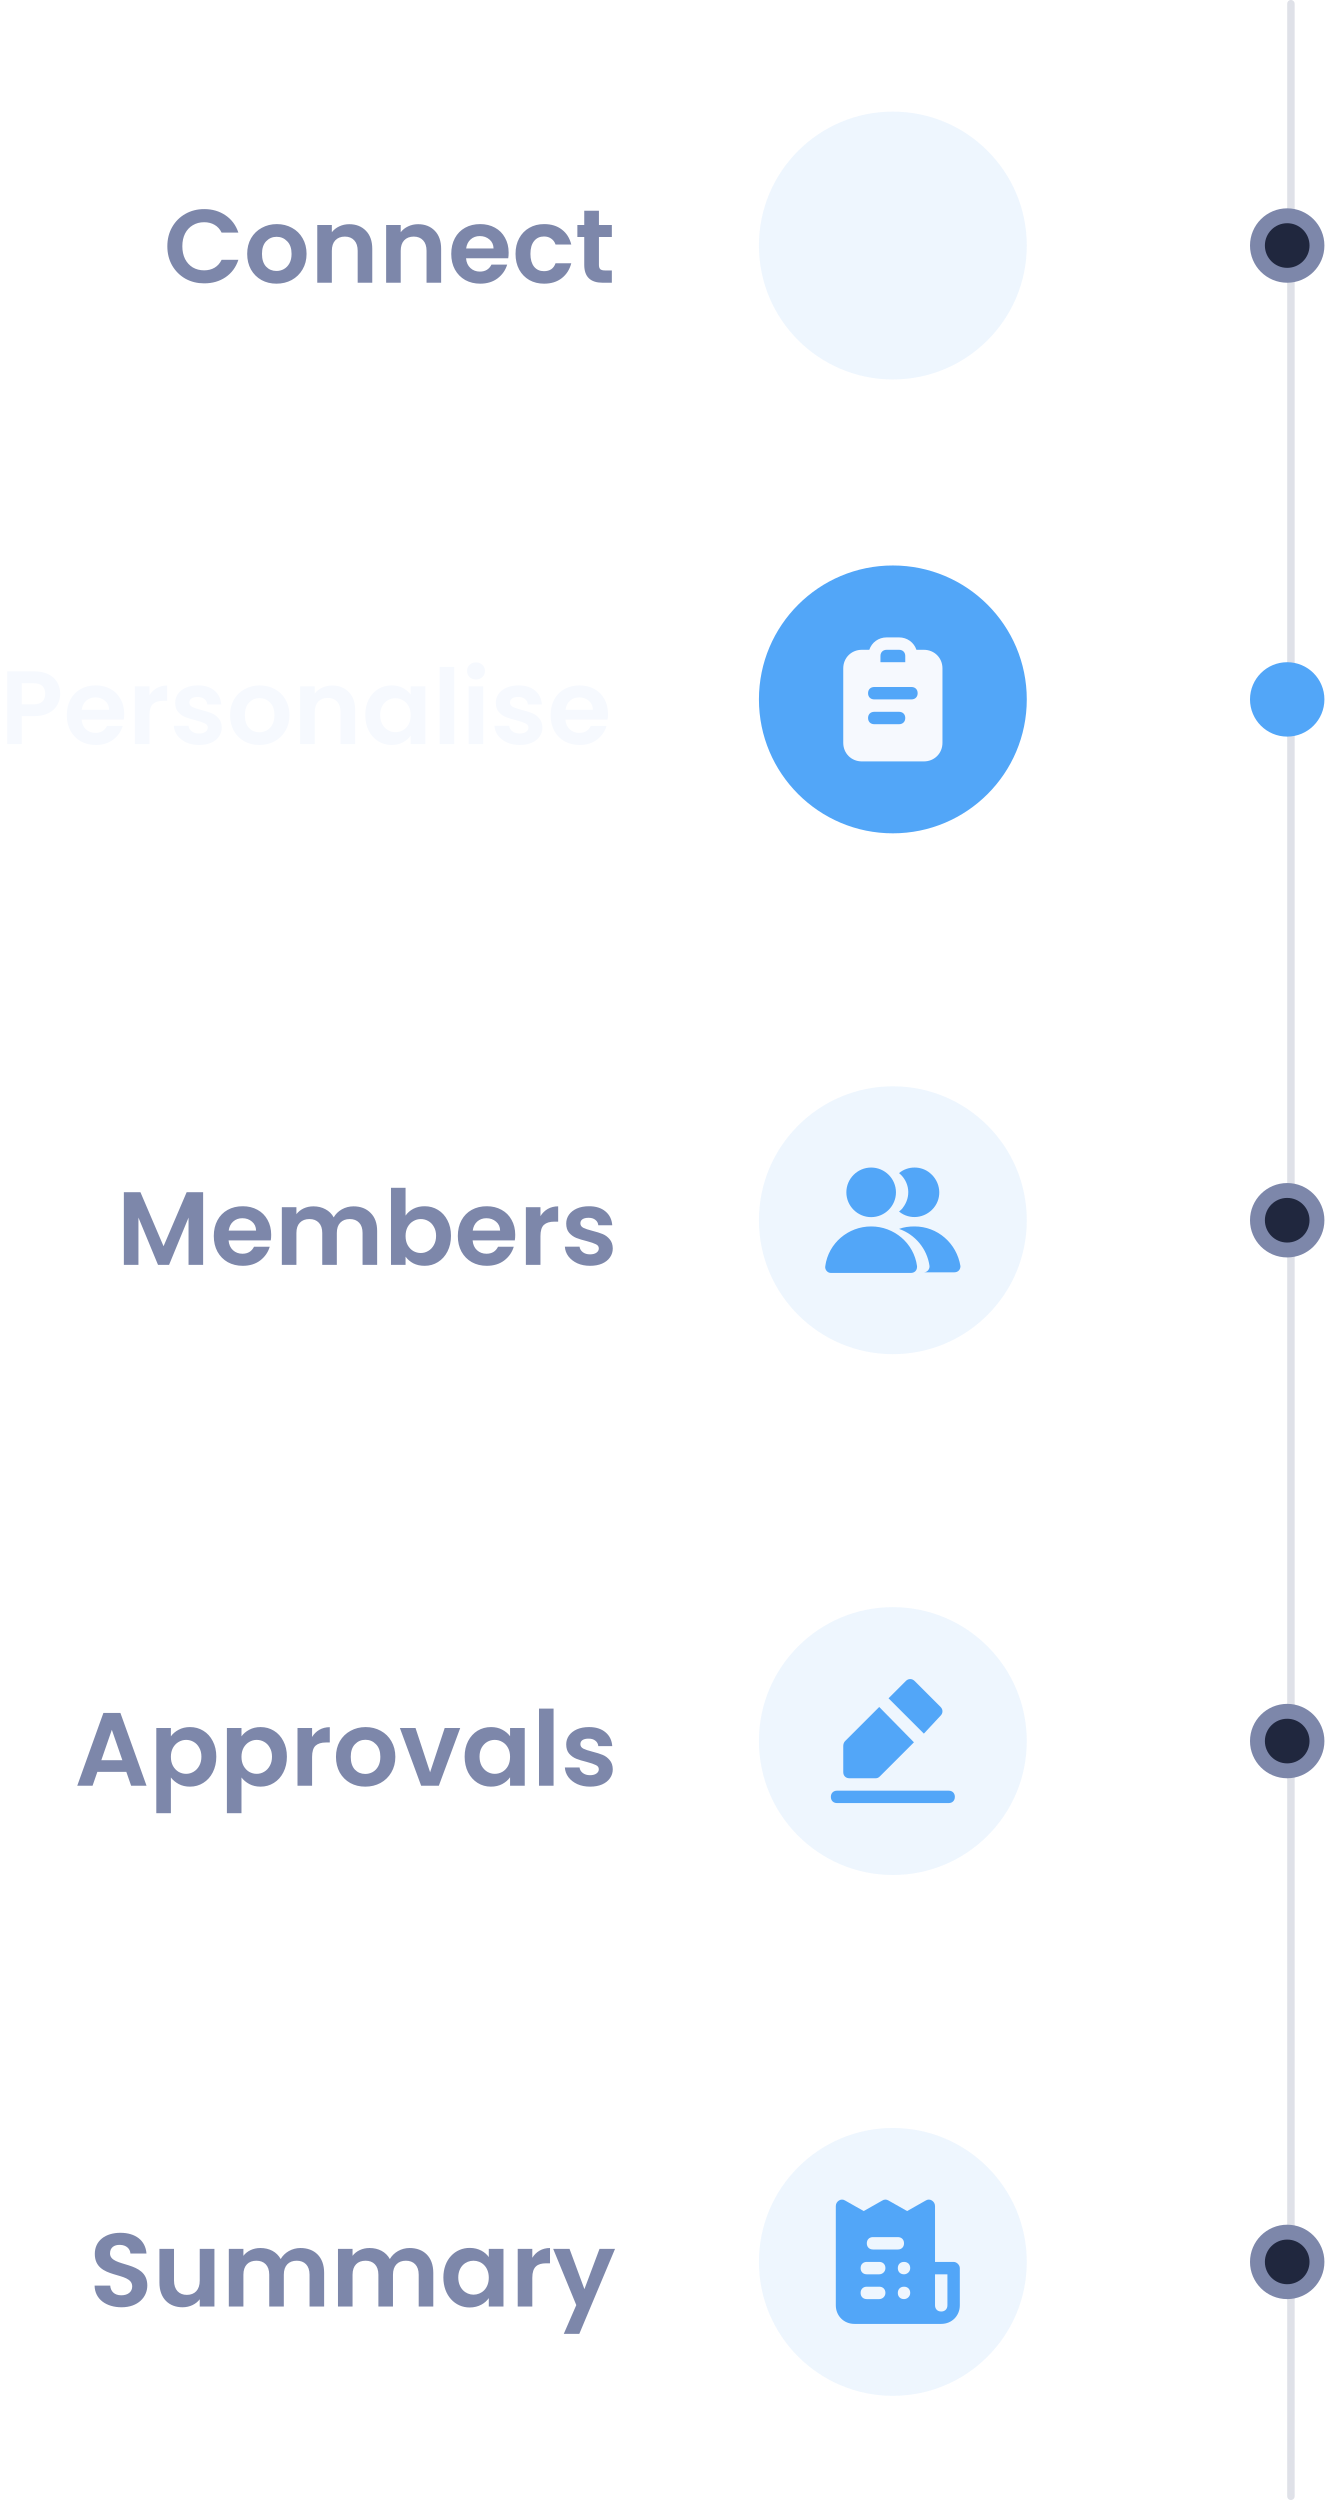
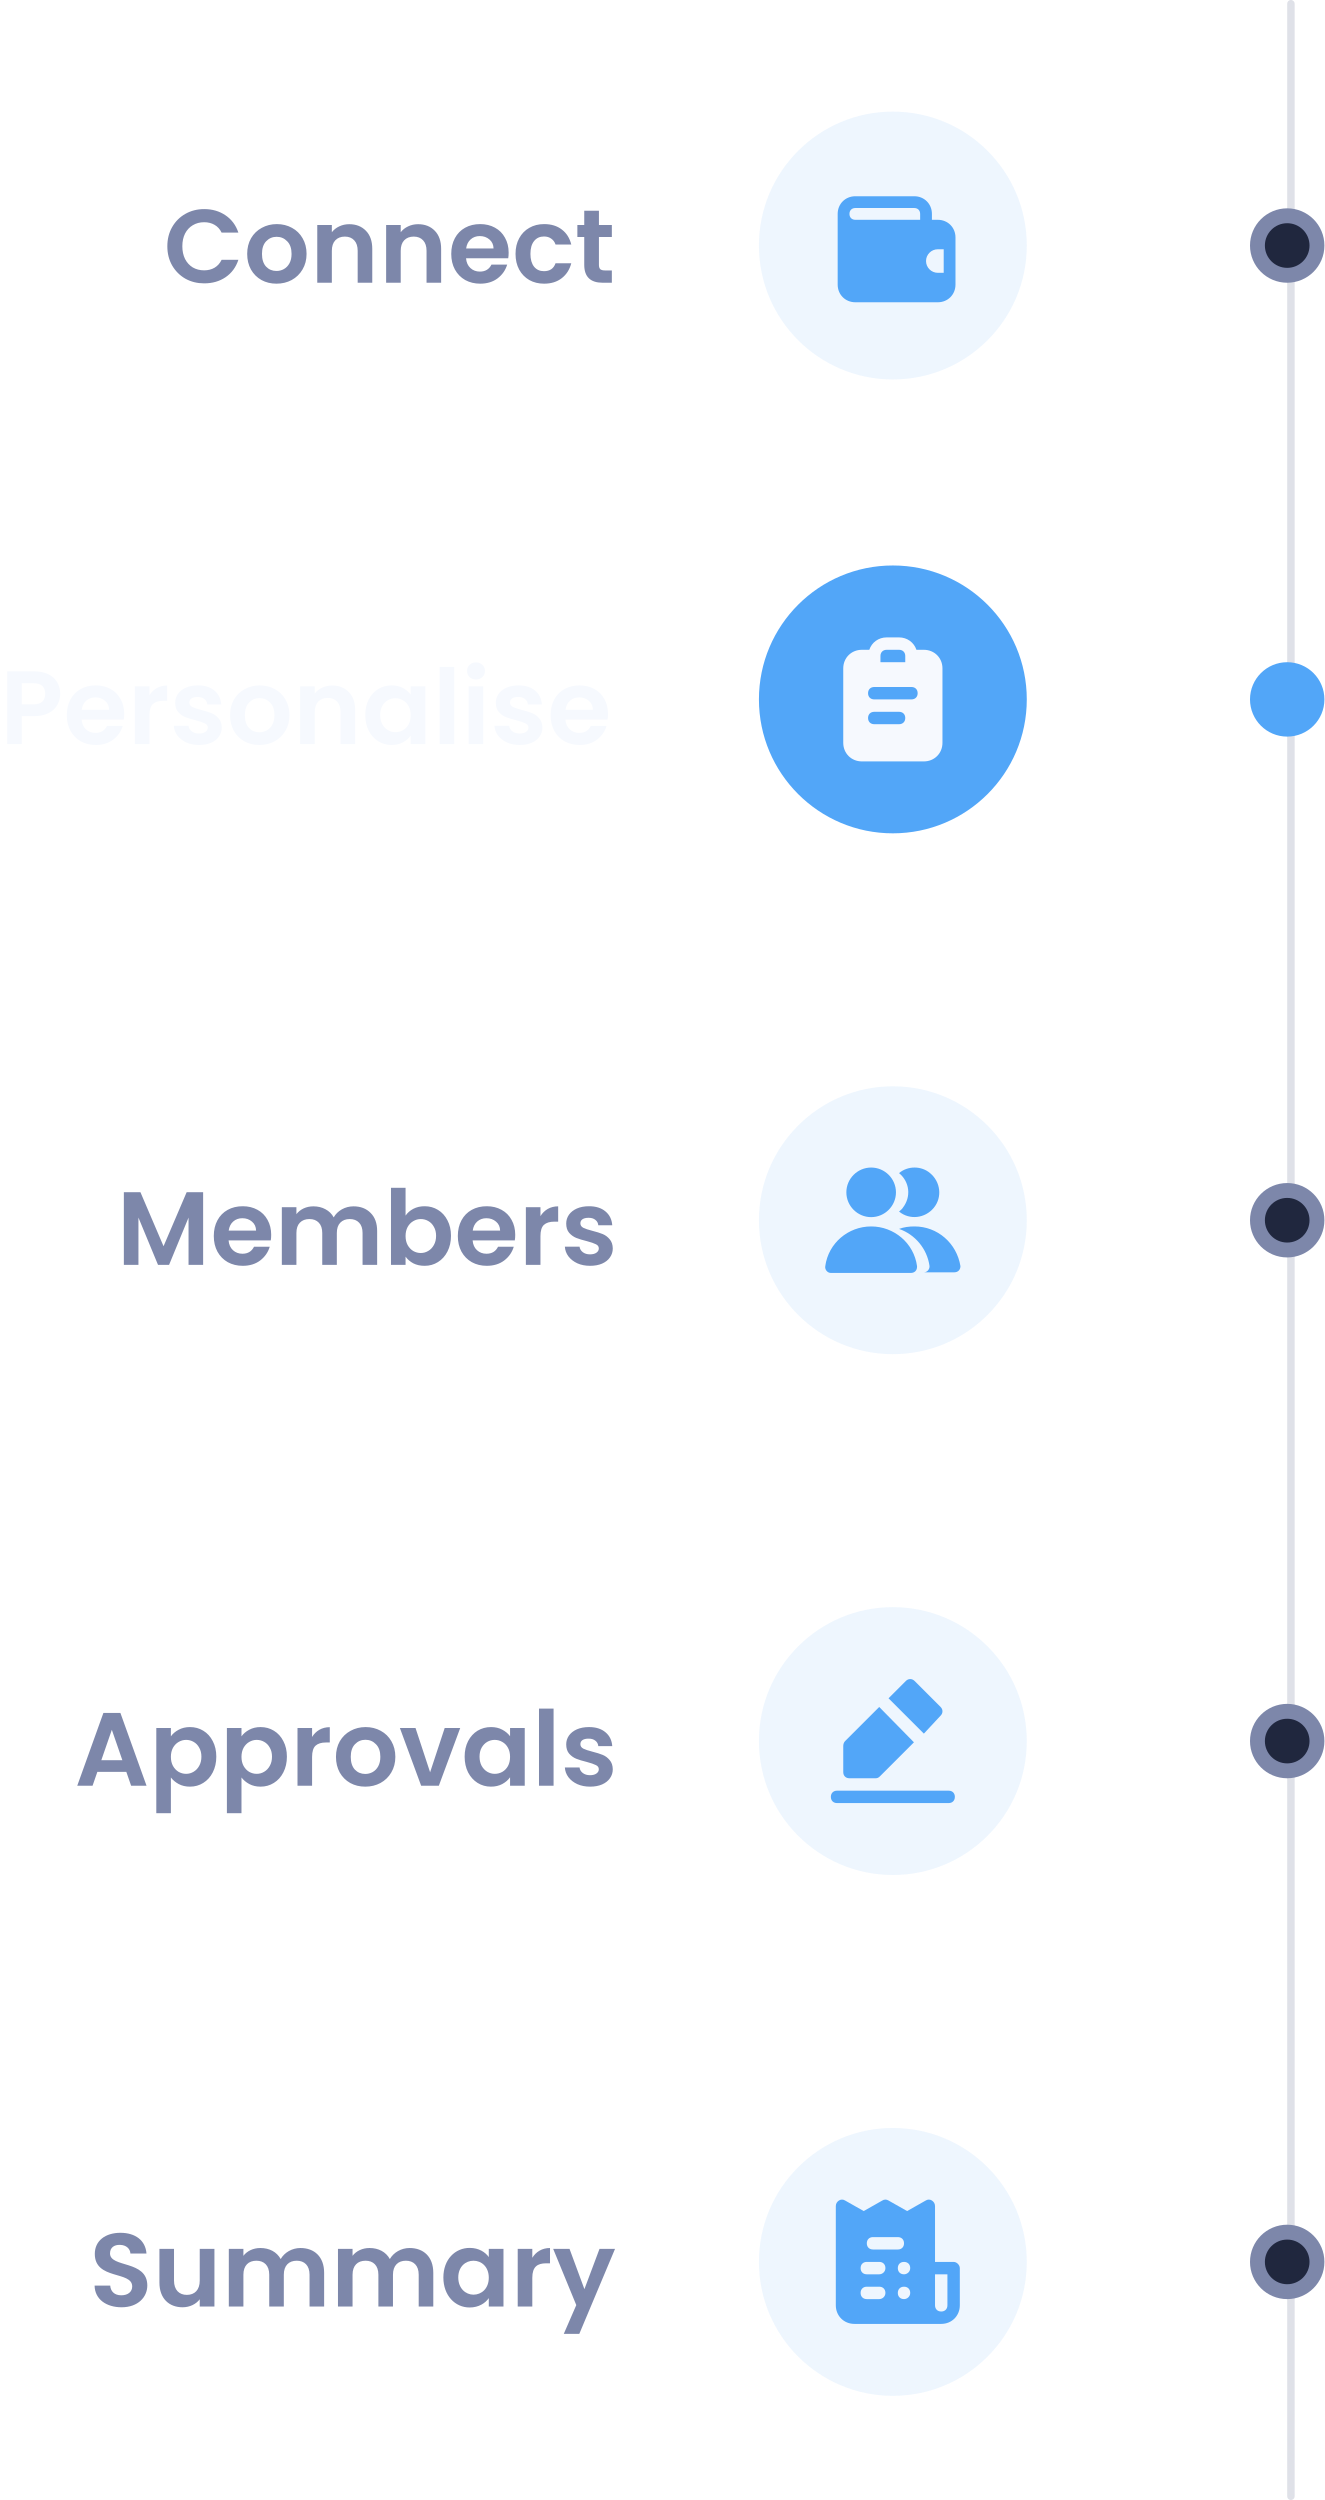
<svg xmlns="http://www.w3.org/2000/svg" width="178" height="336" viewBox="0 0 178 336" fill="none">
  <line x1="173.5" y1="0.5" x2="173.5" y2="335.5" stroke="#636D8F" stroke-opacity="0.2" stroke-linecap="round" />
  <path d="M22.49 33.1C22.49 32.139 22.705 31.28 23.134 30.524C23.573 29.759 24.165 29.166 24.912 28.746C25.668 28.317 26.513 28.102 27.446 28.102C28.538 28.102 29.495 28.382 30.316 28.942C31.137 29.502 31.711 30.277 32.038 31.266H29.784C29.56 30.799 29.243 30.449 28.832 30.216C28.431 29.983 27.964 29.866 27.432 29.866C26.863 29.866 26.354 30.001 25.906 30.272C25.467 30.533 25.122 30.907 24.87 31.392C24.627 31.877 24.506 32.447 24.506 33.1C24.506 33.744 24.627 34.313 24.87 34.808C25.122 35.293 25.467 35.671 25.906 35.942C26.354 36.203 26.863 36.334 27.432 36.334C27.964 36.334 28.431 36.217 28.832 35.984C29.243 35.741 29.56 35.387 29.784 34.92H32.038C31.711 35.919 31.137 36.698 30.316 37.258C29.504 37.809 28.547 38.084 27.446 38.084C26.513 38.084 25.668 37.874 24.912 37.454C24.165 37.025 23.573 36.432 23.134 35.676C22.705 34.92 22.49 34.061 22.49 33.1ZM37.156 38.126C36.409 38.126 35.737 37.963 35.14 37.636C34.543 37.3 34.071 36.829 33.726 36.222C33.39 35.615 33.222 34.915 33.222 34.122C33.222 33.329 33.395 32.629 33.74 32.022C34.095 31.415 34.575 30.949 35.182 30.622C35.789 30.286 36.465 30.118 37.212 30.118C37.959 30.118 38.635 30.286 39.242 30.622C39.849 30.949 40.325 31.415 40.67 32.022C41.025 32.629 41.202 33.329 41.202 34.122C41.202 34.915 41.02 35.615 40.656 36.222C40.301 36.829 39.816 37.3 39.2 37.636C38.593 37.963 37.912 38.126 37.156 38.126ZM37.156 36.418C37.511 36.418 37.842 36.334 38.15 36.166C38.467 35.989 38.719 35.727 38.906 35.382C39.093 35.037 39.186 34.617 39.186 34.122C39.186 33.385 38.99 32.82 38.598 32.428C38.215 32.027 37.744 31.826 37.184 31.826C36.624 31.826 36.153 32.027 35.77 32.428C35.397 32.82 35.21 33.385 35.21 34.122C35.21 34.859 35.392 35.429 35.756 35.83C36.129 36.222 36.596 36.418 37.156 36.418ZM46.938 30.132C47.862 30.132 48.608 30.426 49.178 31.014C49.747 31.593 50.032 32.405 50.032 33.45V38H48.072V33.716C48.072 33.1 47.918 32.629 47.61 32.302C47.302 31.966 46.882 31.798 46.35 31.798C45.809 31.798 45.379 31.966 45.062 32.302C44.754 32.629 44.6 33.1 44.6 33.716V38H42.64V30.244H44.6V31.21C44.861 30.874 45.193 30.613 45.594 30.426C46.005 30.23 46.453 30.132 46.938 30.132ZM56.194 30.132C57.118 30.132 57.864 30.426 58.434 31.014C59.003 31.593 59.288 32.405 59.288 33.45V38H57.328V33.716C57.328 33.1 57.174 32.629 56.866 32.302C56.558 31.966 56.138 31.798 55.606 31.798C55.064 31.798 54.635 31.966 54.318 32.302C54.01 32.629 53.856 33.1 53.856 33.716V38H51.896V30.244H53.856V31.21C54.117 30.874 54.448 30.613 54.85 30.426C55.26 30.23 55.708 30.132 56.194 30.132ZM68.362 33.954C68.362 34.234 68.343 34.486 68.305 34.71H62.636C62.682 35.27 62.878 35.709 63.224 36.026C63.569 36.343 63.993 36.502 64.498 36.502C65.225 36.502 65.743 36.189 66.052 35.564H68.165C67.942 36.311 67.512 36.927 66.877 37.412C66.243 37.888 65.463 38.126 64.54 38.126C63.793 38.126 63.121 37.963 62.523 37.636C61.935 37.3 61.474 36.829 61.138 36.222C60.811 35.615 60.648 34.915 60.648 34.122C60.648 33.319 60.811 32.615 61.138 32.008C61.464 31.401 61.922 30.935 62.51 30.608C63.097 30.281 63.774 30.118 64.54 30.118C65.277 30.118 65.935 30.277 66.513 30.594C67.102 30.911 67.554 31.364 67.871 31.952C68.198 32.531 68.362 33.198 68.362 33.954ZM66.332 33.394C66.322 32.89 66.14 32.489 65.785 32.19C65.431 31.882 64.997 31.728 64.484 31.728C63.998 31.728 63.587 31.877 63.252 32.176C62.925 32.465 62.724 32.871 62.65 33.394H66.332ZM69.288 34.122C69.288 33.319 69.451 32.619 69.778 32.022C70.105 31.415 70.558 30.949 71.136 30.622C71.715 30.286 72.377 30.118 73.124 30.118C74.085 30.118 74.879 30.361 75.504 30.846C76.139 31.322 76.564 31.994 76.778 32.862H74.664C74.552 32.526 74.361 32.265 74.09 32.078C73.829 31.882 73.502 31.784 73.11 31.784C72.55 31.784 72.107 31.989 71.78 32.4C71.454 32.801 71.29 33.375 71.29 34.122C71.29 34.859 71.454 35.433 71.78 35.844C72.107 36.245 72.55 36.446 73.11 36.446C73.903 36.446 74.421 36.091 74.664 35.382H76.778C76.564 36.222 76.139 36.889 75.504 37.384C74.87 37.879 74.076 38.126 73.124 38.126C72.377 38.126 71.715 37.963 71.136 37.636C70.558 37.3 70.105 36.833 69.778 36.236C69.451 35.629 69.288 34.925 69.288 34.122ZM80.496 31.854V35.606C80.496 35.867 80.557 36.059 80.678 36.18C80.809 36.292 81.023 36.348 81.322 36.348H82.232V38H81C79.348 38 78.522 37.197 78.522 35.592V31.854H77.598V30.244H78.522V28.326H80.496V30.244H82.232V31.854H80.496Z" fill="#7D87AA" />
  <path d="M8.092 93.252C8.092 93.775 7.966 94.265 7.714 94.722C7.471 95.179 7.084 95.548 6.552 95.828C6.029 96.108 5.367 96.248 4.564 96.248H2.926V100H0.966V90.228H4.564C5.32 90.228 5.964 90.359 6.496 90.62C7.028 90.881 7.425 91.241 7.686 91.698C7.957 92.155 8.092 92.673 8.092 93.252ZM4.48 94.666C5.021 94.666 5.423 94.545 5.684 94.302C5.945 94.05 6.076 93.7 6.076 93.252C6.076 92.3 5.544 91.824 4.48 91.824H2.926V94.666H4.48ZM16.694 95.954C16.694 96.234 16.675 96.486 16.638 96.71H10.968C11.014 97.27 11.21 97.709 11.556 98.026C11.901 98.343 12.326 98.502 12.83 98.502C13.558 98.502 14.076 98.189 14.384 97.564H16.498C16.274 98.311 15.844 98.927 15.21 99.412C14.575 99.888 13.796 100.126 12.872 100.126C12.125 100.126 11.453 99.963 10.856 99.636C10.268 99.3 9.806 98.829 9.47 98.222C9.143 97.615 8.98 96.915 8.98 96.122C8.98 95.319 9.143 94.615 9.47 94.008C9.796 93.401 10.254 92.935 10.842 92.608C11.43 92.281 12.106 92.118 12.872 92.118C13.609 92.118 14.267 92.277 14.846 92.594C15.434 92.911 15.886 93.364 16.204 93.952C16.53 94.531 16.694 95.198 16.694 95.954ZM14.664 95.394C14.654 94.89 14.472 94.489 14.118 94.19C13.763 93.882 13.329 93.728 12.816 93.728C12.33 93.728 11.92 93.877 11.584 94.176C11.257 94.465 11.056 94.871 10.982 95.394H14.664ZM20.084 93.448C20.336 93.037 20.663 92.715 21.064 92.482C21.475 92.249 21.942 92.132 22.464 92.132V94.19H21.946C21.33 94.19 20.863 94.335 20.546 94.624C20.238 94.913 20.084 95.417 20.084 96.136V100H18.124V92.244H20.084V93.448ZM26.752 100.126C26.118 100.126 25.548 100.014 25.044 99.79C24.54 99.557 24.139 99.244 23.84 98.852C23.551 98.46 23.392 98.026 23.364 97.55H25.338C25.376 97.849 25.52 98.096 25.772 98.292C26.034 98.488 26.356 98.586 26.738 98.586C27.112 98.586 27.401 98.511 27.606 98.362C27.821 98.213 27.928 98.021 27.928 97.788C27.928 97.536 27.798 97.349 27.536 97.228C27.284 97.097 26.878 96.957 26.318 96.808C25.74 96.668 25.264 96.523 24.89 96.374C24.526 96.225 24.209 95.996 23.938 95.688C23.677 95.38 23.546 94.965 23.546 94.442C23.546 94.013 23.668 93.621 23.91 93.266C24.162 92.911 24.517 92.631 24.974 92.426C25.441 92.221 25.987 92.118 26.612 92.118C27.536 92.118 28.274 92.351 28.824 92.818C29.375 93.275 29.678 93.896 29.734 94.68H27.858C27.83 94.372 27.7 94.129 27.466 93.952C27.242 93.765 26.939 93.672 26.556 93.672C26.202 93.672 25.926 93.737 25.73 93.868C25.544 93.999 25.45 94.181 25.45 94.414C25.45 94.675 25.581 94.876 25.842 95.016C26.104 95.147 26.51 95.282 27.06 95.422C27.62 95.562 28.082 95.707 28.446 95.856C28.81 96.005 29.123 96.239 29.384 96.556C29.655 96.864 29.795 97.275 29.804 97.788C29.804 98.236 29.678 98.637 29.426 98.992C29.184 99.347 28.829 99.627 28.362 99.832C27.905 100.028 27.368 100.126 26.752 100.126ZM34.857 100.126C34.111 100.126 33.439 99.963 32.841 99.636C32.244 99.3 31.773 98.829 31.427 98.222C31.091 97.615 30.923 96.915 30.923 96.122C30.923 95.329 31.096 94.629 31.441 94.022C31.796 93.415 32.277 92.949 32.883 92.622C33.49 92.286 34.167 92.118 34.913 92.118C35.66 92.118 36.337 92.286 36.943 92.622C37.55 92.949 38.026 93.415 38.371 94.022C38.726 94.629 38.903 95.329 38.903 96.122C38.903 96.915 38.721 97.615 38.357 98.222C38.003 98.829 37.517 99.3 36.901 99.636C36.295 99.963 35.613 100.126 34.857 100.126ZM34.857 98.418C35.212 98.418 35.543 98.334 35.851 98.166C36.169 97.989 36.421 97.727 36.607 97.382C36.794 97.037 36.887 96.617 36.887 96.122C36.887 95.385 36.691 94.82 36.299 94.428C35.917 94.027 35.445 93.826 34.885 93.826C34.325 93.826 33.854 94.027 33.471 94.428C33.098 94.82 32.911 95.385 32.911 96.122C32.911 96.859 33.093 97.429 33.457 97.83C33.831 98.222 34.297 98.418 34.857 98.418ZM44.639 92.132C45.563 92.132 46.31 92.426 46.879 93.014C47.448 93.593 47.733 94.405 47.733 95.45V100H45.773V95.716C45.773 95.1 45.619 94.629 45.311 94.302C45.003 93.966 44.583 93.798 44.051 93.798C43.51 93.798 43.08 93.966 42.763 94.302C42.455 94.629 42.301 95.1 42.301 95.716V100H40.341V92.244H42.301V93.21C42.562 92.874 42.894 92.613 43.295 92.426C43.706 92.23 44.154 92.132 44.639 92.132ZM49.093 96.094C49.093 95.31 49.247 94.615 49.555 94.008C49.872 93.401 50.297 92.935 50.829 92.608C51.37 92.281 51.972 92.118 52.635 92.118C53.214 92.118 53.718 92.235 54.147 92.468C54.586 92.701 54.935 92.995 55.197 93.35V92.244H57.171V100H55.197V98.866C54.945 99.23 54.595 99.533 54.147 99.776C53.708 100.009 53.2 100.126 52.621 100.126C51.968 100.126 51.37 99.958 50.829 99.622C50.297 99.286 49.872 98.815 49.555 98.208C49.247 97.592 49.093 96.887 49.093 96.094ZM55.197 96.122C55.197 95.646 55.103 95.24 54.917 94.904C54.73 94.559 54.478 94.297 54.161 94.12C53.843 93.933 53.503 93.84 53.139 93.84C52.775 93.84 52.439 93.929 52.131 94.106C51.823 94.283 51.571 94.545 51.375 94.89C51.188 95.226 51.095 95.627 51.095 96.094C51.095 96.561 51.188 96.971 51.375 97.326C51.571 97.671 51.823 97.937 52.131 98.124C52.448 98.311 52.784 98.404 53.139 98.404C53.503 98.404 53.843 98.315 54.161 98.138C54.478 97.951 54.73 97.69 54.917 97.354C55.103 97.009 55.197 96.598 55.197 96.122ZM61.045 89.64V100H59.085V89.64H61.045ZM63.976 91.32C63.63 91.32 63.341 91.213 63.108 90.998C62.884 90.774 62.772 90.499 62.772 90.172C62.772 89.845 62.884 89.575 63.108 89.36C63.341 89.136 63.63 89.024 63.976 89.024C64.321 89.024 64.606 89.136 64.83 89.36C65.063 89.575 65.18 89.845 65.18 90.172C65.18 90.499 65.063 90.774 64.83 90.998C64.606 91.213 64.321 91.32 63.976 91.32ZM64.942 92.244V100H62.982V92.244H64.942ZM69.846 100.126C69.211 100.126 68.642 100.014 68.138 99.79C67.634 99.557 67.233 99.244 66.934 98.852C66.645 98.46 66.486 98.026 66.458 97.55H68.432C68.469 97.849 68.614 98.096 68.866 98.292C69.127 98.488 69.449 98.586 69.832 98.586C70.205 98.586 70.495 98.511 70.7 98.362C70.915 98.213 71.022 98.021 71.022 97.788C71.022 97.536 70.891 97.349 70.63 97.228C70.378 97.097 69.972 96.957 69.412 96.808C68.833 96.668 68.357 96.523 67.984 96.374C67.62 96.225 67.303 95.996 67.032 95.688C66.771 95.38 66.64 94.965 66.64 94.442C66.64 94.013 66.761 93.621 67.004 93.266C67.256 92.911 67.611 92.631 68.068 92.426C68.535 92.221 69.081 92.118 69.706 92.118C70.63 92.118 71.367 92.351 71.918 92.818C72.469 93.275 72.772 93.896 72.828 94.68H70.952C70.924 94.372 70.793 94.129 70.56 93.952C70.336 93.765 70.033 93.672 69.65 93.672C69.295 93.672 69.02 93.737 68.824 93.868C68.637 93.999 68.544 94.181 68.544 94.414C68.544 94.675 68.675 94.876 68.936 95.016C69.197 95.147 69.603 95.282 70.154 95.422C70.714 95.562 71.176 95.707 71.54 95.856C71.904 96.005 72.217 96.239 72.478 96.556C72.749 96.864 72.889 97.275 72.898 97.788C72.898 98.236 72.772 98.637 72.52 98.992C72.277 99.347 71.923 99.627 71.456 99.832C70.999 100.028 70.462 100.126 69.846 100.126ZM81.717 95.954C81.717 96.234 81.698 96.486 81.661 96.71H75.991C76.038 97.27 76.234 97.709 76.579 98.026C76.924 98.343 77.349 98.502 77.853 98.502C78.581 98.502 79.099 98.189 79.407 97.564H81.521C81.297 98.311 80.868 98.927 80.233 99.412C79.598 99.888 78.819 100.126 77.895 100.126C77.148 100.126 76.476 99.963 75.879 99.636C75.291 99.3 74.829 98.829 74.493 98.222C74.166 97.615 74.003 96.915 74.003 96.122C74.003 95.319 74.166 94.615 74.493 94.008C74.82 93.401 75.277 92.935 75.865 92.608C76.453 92.281 77.13 92.118 77.895 92.118C78.632 92.118 79.29 92.277 79.869 92.594C80.457 92.911 80.91 93.364 81.227 93.952C81.554 94.531 81.717 95.198 81.717 95.954ZM79.687 95.394C79.678 94.89 79.496 94.489 79.141 94.19C78.786 93.882 78.352 93.728 77.839 93.728C77.354 93.728 76.943 93.877 76.607 94.176C76.28 94.465 76.08 94.871 76.005 95.394H79.687Z" fill="#F6F9FE" />
  <path d="M27.3 160.228V170H25.34V163.644L22.722 170H21.238L18.606 163.644V170H16.646V160.228H18.872L21.98 167.494L25.088 160.228H27.3ZM36.447 165.954C36.447 166.234 36.429 166.486 36.392 166.71H30.721C30.768 167.27 30.964 167.709 31.309 168.026C31.655 168.343 32.08 168.502 32.584 168.502C33.312 168.502 33.83 168.189 34.138 167.564H36.252C36.028 168.311 35.598 168.927 34.964 169.412C34.329 169.888 33.55 170.126 32.626 170.126C31.879 170.126 31.207 169.963 30.61 169.636C30.021 169.3 29.559 168.829 29.224 168.222C28.897 167.615 28.733 166.915 28.733 166.122C28.733 165.319 28.897 164.615 29.224 164.008C29.55 163.401 30.008 162.935 30.596 162.608C31.183 162.281 31.86 162.118 32.626 162.118C33.363 162.118 34.021 162.277 34.599 162.594C35.188 162.911 35.64 163.364 35.958 163.952C36.284 164.531 36.447 165.198 36.447 165.954ZM34.417 165.394C34.408 164.89 34.226 164.489 33.871 164.19C33.517 163.882 33.083 163.728 32.569 163.728C32.084 163.728 31.674 163.877 31.337 164.176C31.011 164.465 30.81 164.871 30.735 165.394H34.417ZM47.51 162.132C48.462 162.132 49.227 162.426 49.806 163.014C50.394 163.593 50.688 164.405 50.688 165.45V170H48.728V165.716C48.728 165.109 48.574 164.647 48.266 164.33C47.958 164.003 47.538 163.84 47.006 163.84C46.474 163.84 46.049 164.003 45.732 164.33C45.424 164.647 45.27 165.109 45.27 165.716V170H43.31V165.716C43.31 165.109 43.156 164.647 42.848 164.33C42.54 164.003 42.12 163.84 41.588 163.84C41.047 163.84 40.617 164.003 40.3 164.33C39.992 164.647 39.838 165.109 39.838 165.716V170H37.878V162.244H39.838V163.182C40.09 162.855 40.412 162.599 40.804 162.412C41.205 162.225 41.644 162.132 42.12 162.132C42.727 162.132 43.268 162.263 43.744 162.524C44.22 162.776 44.589 163.14 44.85 163.616C45.102 163.168 45.466 162.809 45.942 162.538C46.427 162.267 46.95 162.132 47.51 162.132ZM54.508 163.378C54.76 163.005 55.105 162.701 55.544 162.468C55.992 162.235 56.501 162.118 57.07 162.118C57.733 162.118 58.33 162.281 58.862 162.608C59.403 162.935 59.828 163.401 60.136 164.008C60.453 164.605 60.612 165.301 60.612 166.094C60.612 166.887 60.453 167.592 60.136 168.208C59.828 168.815 59.403 169.286 58.862 169.622C58.33 169.958 57.733 170.126 57.07 170.126C56.491 170.126 55.983 170.014 55.544 169.79C55.115 169.557 54.769 169.258 54.508 168.894V170H52.548V159.64H54.508V163.378ZM58.61 166.094C58.61 165.627 58.512 165.226 58.316 164.89C58.129 164.545 57.877 164.283 57.56 164.106C57.252 163.929 56.916 163.84 56.552 163.84C56.197 163.84 55.861 163.933 55.544 164.12C55.236 164.297 54.984 164.559 54.788 164.904C54.601 165.249 54.508 165.655 54.508 166.122C54.508 166.589 54.601 166.995 54.788 167.34C54.984 167.685 55.236 167.951 55.544 168.138C55.861 168.315 56.197 168.404 56.552 168.404C56.916 168.404 57.252 168.311 57.56 168.124C57.877 167.937 58.129 167.671 58.316 167.326C58.512 166.981 58.61 166.57 58.61 166.094ZM69.246 165.954C69.246 166.234 69.228 166.486 69.19 166.71H63.52C63.567 167.27 63.763 167.709 64.108 168.026C64.454 168.343 64.878 168.502 65.382 168.502C66.11 168.502 66.628 168.189 66.936 167.564H69.05C68.826 168.311 68.397 168.927 67.762 169.412C67.128 169.888 66.348 170.126 65.424 170.126C64.678 170.126 64.006 169.963 63.408 169.636C62.82 169.3 62.358 168.829 62.022 168.222C61.696 167.615 61.532 166.915 61.532 166.122C61.532 165.319 61.696 164.615 62.022 164.008C62.349 163.401 62.806 162.935 63.394 162.608C63.982 162.281 64.659 162.118 65.424 162.118C66.162 162.118 66.82 162.277 67.398 162.594C67.986 162.911 68.439 163.364 68.756 163.952C69.083 164.531 69.246 165.198 69.246 165.954ZM67.216 165.394C67.207 164.89 67.025 164.489 66.67 164.19C66.316 163.882 65.882 163.728 65.368 163.728C64.883 163.728 64.472 163.877 64.136 164.176C63.81 164.465 63.609 164.871 63.534 165.394H67.216ZM72.637 163.448C72.889 163.037 73.216 162.715 73.617 162.482C74.028 162.249 74.494 162.132 75.017 162.132V164.19H74.499C73.883 164.19 73.416 164.335 73.099 164.624C72.791 164.913 72.637 165.417 72.637 166.136V170H70.677V162.244H72.637V163.448ZM79.305 170.126C78.67 170.126 78.101 170.014 77.597 169.79C77.093 169.557 76.692 169.244 76.393 168.852C76.104 168.46 75.945 168.026 75.917 167.55H77.891C77.928 167.849 78.073 168.096 78.325 168.292C78.586 168.488 78.908 168.586 79.291 168.586C79.664 168.586 79.954 168.511 80.159 168.362C80.374 168.213 80.481 168.021 80.481 167.788C80.481 167.536 80.35 167.349 80.089 167.228C79.837 167.097 79.431 166.957 78.871 166.808C78.292 166.668 77.816 166.523 77.443 166.374C77.079 166.225 76.762 165.996 76.491 165.688C76.23 165.38 76.099 164.965 76.099 164.442C76.099 164.013 76.22 163.621 76.463 163.266C76.715 162.911 77.07 162.631 77.527 162.426C77.994 162.221 78.54 162.118 79.165 162.118C80.089 162.118 80.826 162.351 81.377 162.818C81.928 163.275 82.231 163.896 82.287 164.68H80.411C80.383 164.372 80.252 164.129 80.019 163.952C79.795 163.765 79.492 163.672 79.109 163.672C78.754 163.672 78.479 163.737 78.283 163.868C78.096 163.999 78.003 164.181 78.003 164.414C78.003 164.675 78.134 164.876 78.395 165.016C78.656 165.147 79.062 165.282 79.613 165.422C80.173 165.562 80.635 165.707 80.999 165.856C81.363 166.005 81.676 166.239 81.937 166.556C82.208 166.864 82.348 167.275 82.357 167.788C82.357 168.236 82.231 168.637 81.979 168.992C81.736 169.347 81.382 169.627 80.915 169.832C80.458 170.028 79.921 170.126 79.305 170.126Z" fill="#7D87AA" />
  <path d="M16.977 238.138H13.085L12.441 240H10.383L13.898 230.214H16.18L19.694 240H17.622L16.977 238.138ZM16.445 236.57L15.031 232.482L13.617 236.57H16.445ZM22.967 233.364C23.219 233.009 23.564 232.715 24.003 232.482C24.451 232.239 24.96 232.118 25.529 232.118C26.192 232.118 26.789 232.281 27.321 232.608C27.862 232.935 28.287 233.401 28.595 234.008C28.912 234.605 29.071 235.301 29.071 236.094C29.071 236.887 28.912 237.592 28.595 238.208C28.287 238.815 27.862 239.286 27.321 239.622C26.789 239.958 26.192 240.126 25.529 240.126C24.96 240.126 24.456 240.009 24.017 239.776C23.588 239.543 23.238 239.249 22.967 238.894V243.696H21.007V232.244H22.967V233.364ZM27.069 236.094C27.069 235.627 26.971 235.226 26.775 234.89C26.588 234.545 26.336 234.283 26.019 234.106C25.711 233.929 25.375 233.84 25.011 233.84C24.656 233.84 24.32 233.933 24.003 234.12C23.695 234.297 23.443 234.559 23.247 234.904C23.06 235.249 22.967 235.655 22.967 236.122C22.967 236.589 23.06 236.995 23.247 237.34C23.443 237.685 23.695 237.951 24.003 238.138C24.32 238.315 24.656 238.404 25.011 238.404C25.375 238.404 25.711 238.311 26.019 238.124C26.336 237.937 26.588 237.671 26.775 237.326C26.971 236.981 27.069 236.57 27.069 236.094ZM32.455 233.364C32.707 233.009 33.053 232.715 33.491 232.482C33.939 232.239 34.448 232.118 35.017 232.118C35.68 232.118 36.277 232.281 36.809 232.608C37.351 232.935 37.775 233.401 38.083 234.008C38.401 234.605 38.559 235.301 38.559 236.094C38.559 236.887 38.401 237.592 38.083 238.208C37.775 238.815 37.351 239.286 36.809 239.622C36.277 239.958 35.68 240.126 35.017 240.126C34.448 240.126 33.944 240.009 33.505 239.776C33.076 239.543 32.726 239.249 32.455 238.894V243.696H30.495V232.244H32.455V233.364ZM36.557 236.094C36.557 235.627 36.459 235.226 36.263 234.89C36.077 234.545 35.825 234.283 35.507 234.106C35.199 233.929 34.863 233.84 34.499 233.84C34.145 233.84 33.809 233.933 33.491 234.12C33.183 234.297 32.931 234.559 32.735 234.904C32.549 235.249 32.455 235.655 32.455 236.122C32.455 236.589 32.549 236.995 32.735 237.34C32.931 237.685 33.183 237.951 33.491 238.138C33.809 238.315 34.145 238.404 34.499 238.404C34.863 238.404 35.199 238.311 35.507 238.124C35.825 237.937 36.077 237.671 36.263 237.326C36.459 236.981 36.557 236.57 36.557 236.094ZM41.944 233.448C42.196 233.037 42.522 232.715 42.924 232.482C43.334 232.249 43.801 232.132 44.324 232.132V234.19H43.806C43.19 234.19 42.723 234.335 42.406 234.624C42.098 234.913 41.944 235.417 41.944 236.136V240H39.984V232.244H41.944V233.448ZM49.088 240.126C48.341 240.126 47.669 239.963 47.072 239.636C46.474 239.3 46.003 238.829 45.658 238.222C45.322 237.615 45.154 236.915 45.154 236.122C45.154 235.329 45.326 234.629 45.672 234.022C46.026 233.415 46.507 232.949 47.114 232.622C47.72 232.286 48.397 232.118 49.144 232.118C49.89 232.118 50.567 232.286 51.174 232.622C51.78 232.949 52.256 233.415 52.602 234.022C52.956 234.629 53.134 235.329 53.134 236.122C53.134 236.915 52.952 237.615 52.588 238.222C52.233 238.829 51.748 239.3 51.132 239.636C50.525 239.963 49.844 240.126 49.088 240.126ZM49.088 238.418C49.442 238.418 49.774 238.334 50.082 238.166C50.399 237.989 50.651 237.727 50.838 237.382C51.024 237.037 51.118 236.617 51.118 236.122C51.118 235.385 50.922 234.82 50.53 234.428C50.147 234.027 49.676 233.826 49.116 233.826C48.556 233.826 48.084 234.027 47.702 234.428C47.328 234.82 47.142 235.385 47.142 236.122C47.142 236.859 47.324 237.429 47.688 237.83C48.061 238.222 48.528 238.418 49.088 238.418ZM57.806 238.194L59.766 232.244H61.852L58.981 240H56.602L53.745 232.244H55.846L57.806 238.194ZM62.448 236.094C62.448 235.31 62.602 234.615 62.91 234.008C63.228 233.401 63.652 232.935 64.184 232.608C64.726 232.281 65.328 232.118 65.99 232.118C66.569 232.118 67.073 232.235 67.502 232.468C67.941 232.701 68.291 232.995 68.552 233.35V232.244H70.526V240H68.552V238.866C68.3 239.23 67.95 239.533 67.502 239.776C67.064 240.009 66.555 240.126 65.976 240.126C65.323 240.126 64.726 239.958 64.184 239.622C63.652 239.286 63.228 238.815 62.91 238.208C62.602 237.592 62.448 236.887 62.448 236.094ZM68.552 236.122C68.552 235.646 68.459 235.24 68.272 234.904C68.086 234.559 67.834 234.297 67.516 234.12C67.199 233.933 66.858 233.84 66.494 233.84C66.13 233.84 65.794 233.929 65.486 234.106C65.178 234.283 64.926 234.545 64.73 234.89C64.544 235.226 64.45 235.627 64.45 236.094C64.45 236.561 64.544 236.971 64.73 237.326C64.926 237.671 65.178 237.937 65.486 238.124C65.804 238.311 66.14 238.404 66.494 238.404C66.858 238.404 67.199 238.315 67.516 238.138C67.834 237.951 68.086 237.69 68.272 237.354C68.459 237.009 68.552 236.598 68.552 236.122ZM74.401 229.64V240H72.441V229.64H74.401ZM79.305 240.126C78.67 240.126 78.101 240.014 77.597 239.79C77.093 239.557 76.692 239.244 76.393 238.852C76.104 238.46 75.945 238.026 75.917 237.55H77.891C77.928 237.849 78.073 238.096 78.325 238.292C78.586 238.488 78.908 238.586 79.291 238.586C79.664 238.586 79.954 238.511 80.159 238.362C80.374 238.213 80.481 238.021 80.481 237.788C80.481 237.536 80.35 237.349 80.089 237.228C79.837 237.097 79.431 236.957 78.871 236.808C78.292 236.668 77.816 236.523 77.443 236.374C77.079 236.225 76.762 235.996 76.491 235.688C76.23 235.38 76.099 234.965 76.099 234.442C76.099 234.013 76.22 233.621 76.463 233.266C76.715 232.911 77.07 232.631 77.527 232.426C77.994 232.221 78.54 232.118 79.165 232.118C80.089 232.118 80.826 232.351 81.377 232.818C81.928 233.275 82.231 233.896 82.287 234.68H80.411C80.383 234.372 80.252 234.129 80.019 233.952C79.795 233.765 79.492 233.672 79.109 233.672C78.754 233.672 78.479 233.737 78.283 233.868C78.096 233.999 78.003 234.181 78.003 234.414C78.003 234.675 78.134 234.876 78.395 235.016C78.656 235.147 79.062 235.282 79.613 235.422C80.173 235.562 80.635 235.707 80.999 235.856C81.363 236.005 81.676 236.239 81.937 236.556C82.208 236.864 82.348 237.275 82.357 237.788C82.357 238.236 82.231 238.637 81.979 238.992C81.736 239.347 81.382 239.627 80.915 239.832C80.458 240.028 79.921 240.126 79.305 240.126Z" fill="#7D87AA" />
  <path d="M19.798 307.172C19.798 303.728 14.786 304.82 14.786 302.86C14.786 302.062 15.36 301.684 16.13 301.712C16.97 301.726 17.488 302.23 17.53 302.874H19.686C19.56 301.11 18.188 300.088 16.186 300.088C14.17 300.088 12.742 301.152 12.742 302.916C12.728 306.458 17.768 305.184 17.768 307.298C17.768 307.998 17.222 308.488 16.298 308.488C15.388 308.488 14.87 307.97 14.814 307.186H12.714C12.742 309.034 14.31 310.098 16.34 310.098C18.566 310.098 19.798 308.712 19.798 307.172ZM28.819 302.244H26.845V306.514C26.845 307.76 26.173 308.432 25.109 308.432C24.073 308.432 23.387 307.76 23.387 306.514V302.244H21.427V306.794C21.427 308.922 22.729 310.098 24.535 310.098C25.501 310.098 26.355 309.678 26.845 309.02V310H28.819V302.244ZM41.603 310H43.563V305.45C43.563 303.308 42.247 302.132 40.385 302.132C39.251 302.132 38.229 302.734 37.725 303.616C37.193 302.65 36.199 302.132 34.995 302.132C34.029 302.132 33.203 302.538 32.713 303.182V302.244H30.753V310H32.713V305.716C32.713 304.484 33.399 303.84 34.463 303.84C35.499 303.84 36.185 304.484 36.185 305.716V310H38.145V305.716C38.145 304.484 38.831 303.84 39.881 303.84C40.917 303.84 41.603 304.484 41.603 305.716V310ZM56.273 310H58.233V305.45C58.233 303.308 56.917 302.132 55.055 302.132C53.921 302.132 52.899 302.734 52.395 303.616C51.863 302.65 50.869 302.132 49.665 302.132C48.699 302.132 47.873 302.538 47.383 303.182V302.244H45.423V310H47.383V305.716C47.383 304.484 48.069 303.84 49.133 303.84C50.169 303.84 50.855 304.484 50.855 305.716V310H52.815V305.716C52.815 304.484 53.501 303.84 54.551 303.84C55.587 303.84 56.273 304.484 56.273 305.716V310ZM59.589 306.094C59.589 308.516 61.157 310.126 63.117 310.126C64.349 310.126 65.231 309.538 65.693 308.866V310H67.667V302.244H65.693V303.35C65.231 302.706 64.377 302.118 63.131 302.118C61.157 302.118 59.589 303.672 59.589 306.094ZM65.693 306.122C65.693 307.592 64.713 308.404 63.635 308.404C62.585 308.404 61.591 307.564 61.591 306.094C61.591 304.624 62.585 303.84 63.635 303.84C64.713 303.84 65.693 304.652 65.693 306.122ZM71.541 306.136C71.541 304.638 72.241 304.19 73.403 304.19H73.921V302.132C72.843 302.132 72.031 302.65 71.541 303.448V302.244H69.581V310H71.541V306.136ZM78.545 307.662L76.543 302.244H74.345L77.453 309.804L75.773 313.668H77.859L82.661 302.244H80.575L78.545 307.662Z" fill="#7D87AA" />
  <circle cx="173" cy="33" r="4" fill="#20273E" stroke="#7D87AA" stroke-width="2" />
  <circle cx="173" cy="94" r="5" fill="#52A6F8" />
  <circle cx="173" cy="164" r="4" fill="#20273E" stroke="#7D87AA" stroke-width="2" />
  <circle cx="173" cy="234" r="4" fill="#20273E" stroke="#7D87AA" stroke-width="2" />
  <circle cx="173" cy="304" r="4" fill="#20273E" stroke="#7D87AA" stroke-width="2" />
  <circle cx="120" cy="33" r="18" fill="#52A6F8" fill-opacity="0.1" />
  <circle cx="120" cy="94" r="18" fill="#52A6F8" />
  <path d="M124.167 87.333H123.167C122.833 86.333 121.917 85.667 120.833 85.667H119.167C118.083 85.667 117.167 86.333 116.833 87.333H115.833C114.417 87.333 113.333 88.417 113.333 89.833V99.833C113.333 101.25 114.417 102.333 115.833 102.333H124.167C125.583 102.333 126.667 101.25 126.667 99.833V89.833C126.667 88.417 125.583 87.333 124.167 87.333ZM118.333 88.167C118.333 87.667 118.667 87.333 119.167 87.333H120.833C121.333 87.333 121.667 87.667 121.667 88.167V89H118.333V88.167ZM120.833 97.333H117.5C117 97.333 116.667 97 116.667 96.5C116.667 96 117 95.667 117.5 95.667H120.833C121.333 95.667 121.667 96 121.667 96.5C121.667 97 121.333 97.333 120.833 97.333ZM122.5 94H117.5C117 94 116.667 93.667 116.667 93.167C116.667 92.667 117 92.333 117.5 92.333H122.5C123 92.333 123.333 92.667 123.333 93.167C123.333 93.667 123 94 122.5 94Z" fill="#F6F9FE" />
  <circle cx="120" cy="164" r="18" fill="#52A6F8" fill-opacity="0.1" />
  <path d="M117.083 163.583C118.917 163.583 120.417 162.083 120.417 160.25C120.417 158.417 118.917 156.917 117.083 156.917C115.25 156.917 113.75 158.417 113.75 160.25C113.75 162.083 115.25 163.583 117.083 163.583ZM120.833 162.833C122.25 164 124.333 163.75 125.5 162.333C126.667 160.917 126.417 158.833 125 157.667C124.417 157.167 123.667 156.917 122.917 156.917C122.167 156.917 121.417 157.167 120.833 157.667C122.25 158.833 122.5 160.833 121.333 162.333C121.25 162.5 121 162.667 120.833 162.833ZM129.083 170.167C128.583 167.083 126 164.833 122.917 164.833C122.167 164.833 121.5 164.917 120.833 165.167C123 165.917 124.583 167.833 124.917 170.083C125 170.5 124.667 171 124.167 171H124.083H128.25C128.75 171 129.083 170.667 129.083 170.167C129.083 170.167 129.083 170.25 129.083 170.167ZM117.083 164.833C114 164.833 111.333 167.083 110.917 170.167C110.833 170.583 111.167 171.083 111.667 171.083H111.75H122.417C122.917 171.083 123.25 170.75 123.25 170.25V170.167C122.833 167.083 120.167 164.833 117.083 164.833Z" fill="#52A6F8" />
  <circle cx="120" cy="234" r="18" fill="#52A6F8" fill-opacity="0.1" />
  <path d="M126.417 230.583C126.75 230.25 126.75 229.75 126.417 229.417L122.917 225.917C122.583 225.583 122.083 225.583 121.75 225.917L119.417 228.25L124.167 233L126.417 230.583ZM114.167 239H117.667C117.917 239 118.083 238.917 118.25 238.75L122.833 234.167L118.167 229.417L113.583 234C113.417 234.167 113.333 234.417 113.333 234.667V238.167C113.333 238.667 113.667 239 114.167 239ZM127.5 240.667H112.5C112 240.667 111.667 241 111.667 241.5C111.667 242 112 242.333 112.5 242.333H127.5C128 242.333 128.333 242 128.333 241.5C128.333 241 128 240.667 127.5 240.667Z" fill="#52A6F8" />
  <circle cx="120" cy="304" r="18" fill="#52A6F8" fill-opacity="0.1" />
  <path d="M128.167 304H125.667V296.5C125.667 296.167 125.5 295.917 125.25 295.75C125 295.583 124.667 295.583 124.417 295.75L121.917 297.167L119.417 295.75C119.167 295.583 118.833 295.583 118.583 295.75L116.083 297.167L113.583 295.75C113.333 295.583 113 295.583 112.75 295.75C112.5 295.917 112.333 296.167 112.333 296.5V309.833C112.333 311.25 113.417 312.333 114.833 312.333H126.5C127.917 312.333 129 311.25 129 309.833V304.833C129 304.417 128.583 304 128.167 304ZM118.167 309H116.5C116 309 115.667 308.667 115.667 308.167C115.667 307.667 116 307.333 116.5 307.333H118.167C118.667 307.333 119 307.667 119 308.167C119 308.667 118.583 309 118.167 309ZM118.167 305.667H116.5C116 305.667 115.667 305.333 115.667 304.833C115.667 304.333 116 304 116.5 304H118.167C118.667 304 119 304.333 119 304.833C119 305.333 118.583 305.667 118.167 305.667ZM117.333 302.333C116.833 302.333 116.5 302 116.5 301.5C116.5 301 116.833 300.667 117.333 300.667H120.667C121.167 300.667 121.5 301 121.5 301.5C121.5 302 121.167 302.333 120.667 302.333H117.333ZM121.5 309C121 309 120.667 308.667 120.667 308.167C120.667 307.667 121 307.333 121.5 307.333C122 307.333 122.333 307.667 122.333 308.167C122.333 308.667 121.917 309 121.5 309ZM121.5 305.667C121 305.667 120.667 305.333 120.667 304.833C120.667 304.333 121 304 121.5 304C122 304 122.333 304.333 122.333 304.833C122.333 305.333 121.917 305.667 121.5 305.667ZM127.333 309.833C127.333 310.333 127 310.667 126.5 310.667C126 310.667 125.667 310.333 125.667 309.833V305.667H127.333V309.833Z" fill="#52A6F8" />
+   <path d="M126.042 29.542H125.25V28.75C125.25 27.404 124.221 26.375 122.875 26.375H114.958C113.612 26.375 112.583 27.404 112.583 28.75V38.25C112.583 39.596 113.612 40.625 114.958 40.625H126.042C127.387 40.625 128.417 39.596 128.417 38.25V31.917C128.417 30.571 127.387 29.542 126.042 29.542ZM123.667 29.542H114.958C114.483 29.542 114.167 29.225 114.167 28.75C114.167 28.275 114.483 27.958 114.958 27.958H122.875C123.35 27.958 123.667 28.275 123.667 28.75V29.542ZM126.833 36.667H126.042C125.171 36.667 124.458 35.954 124.458 35.083C124.458 34.212 125.171 33.5 126.042 33.5H126.833V36.667Z" fill="#52A6F8" />
</svg>
